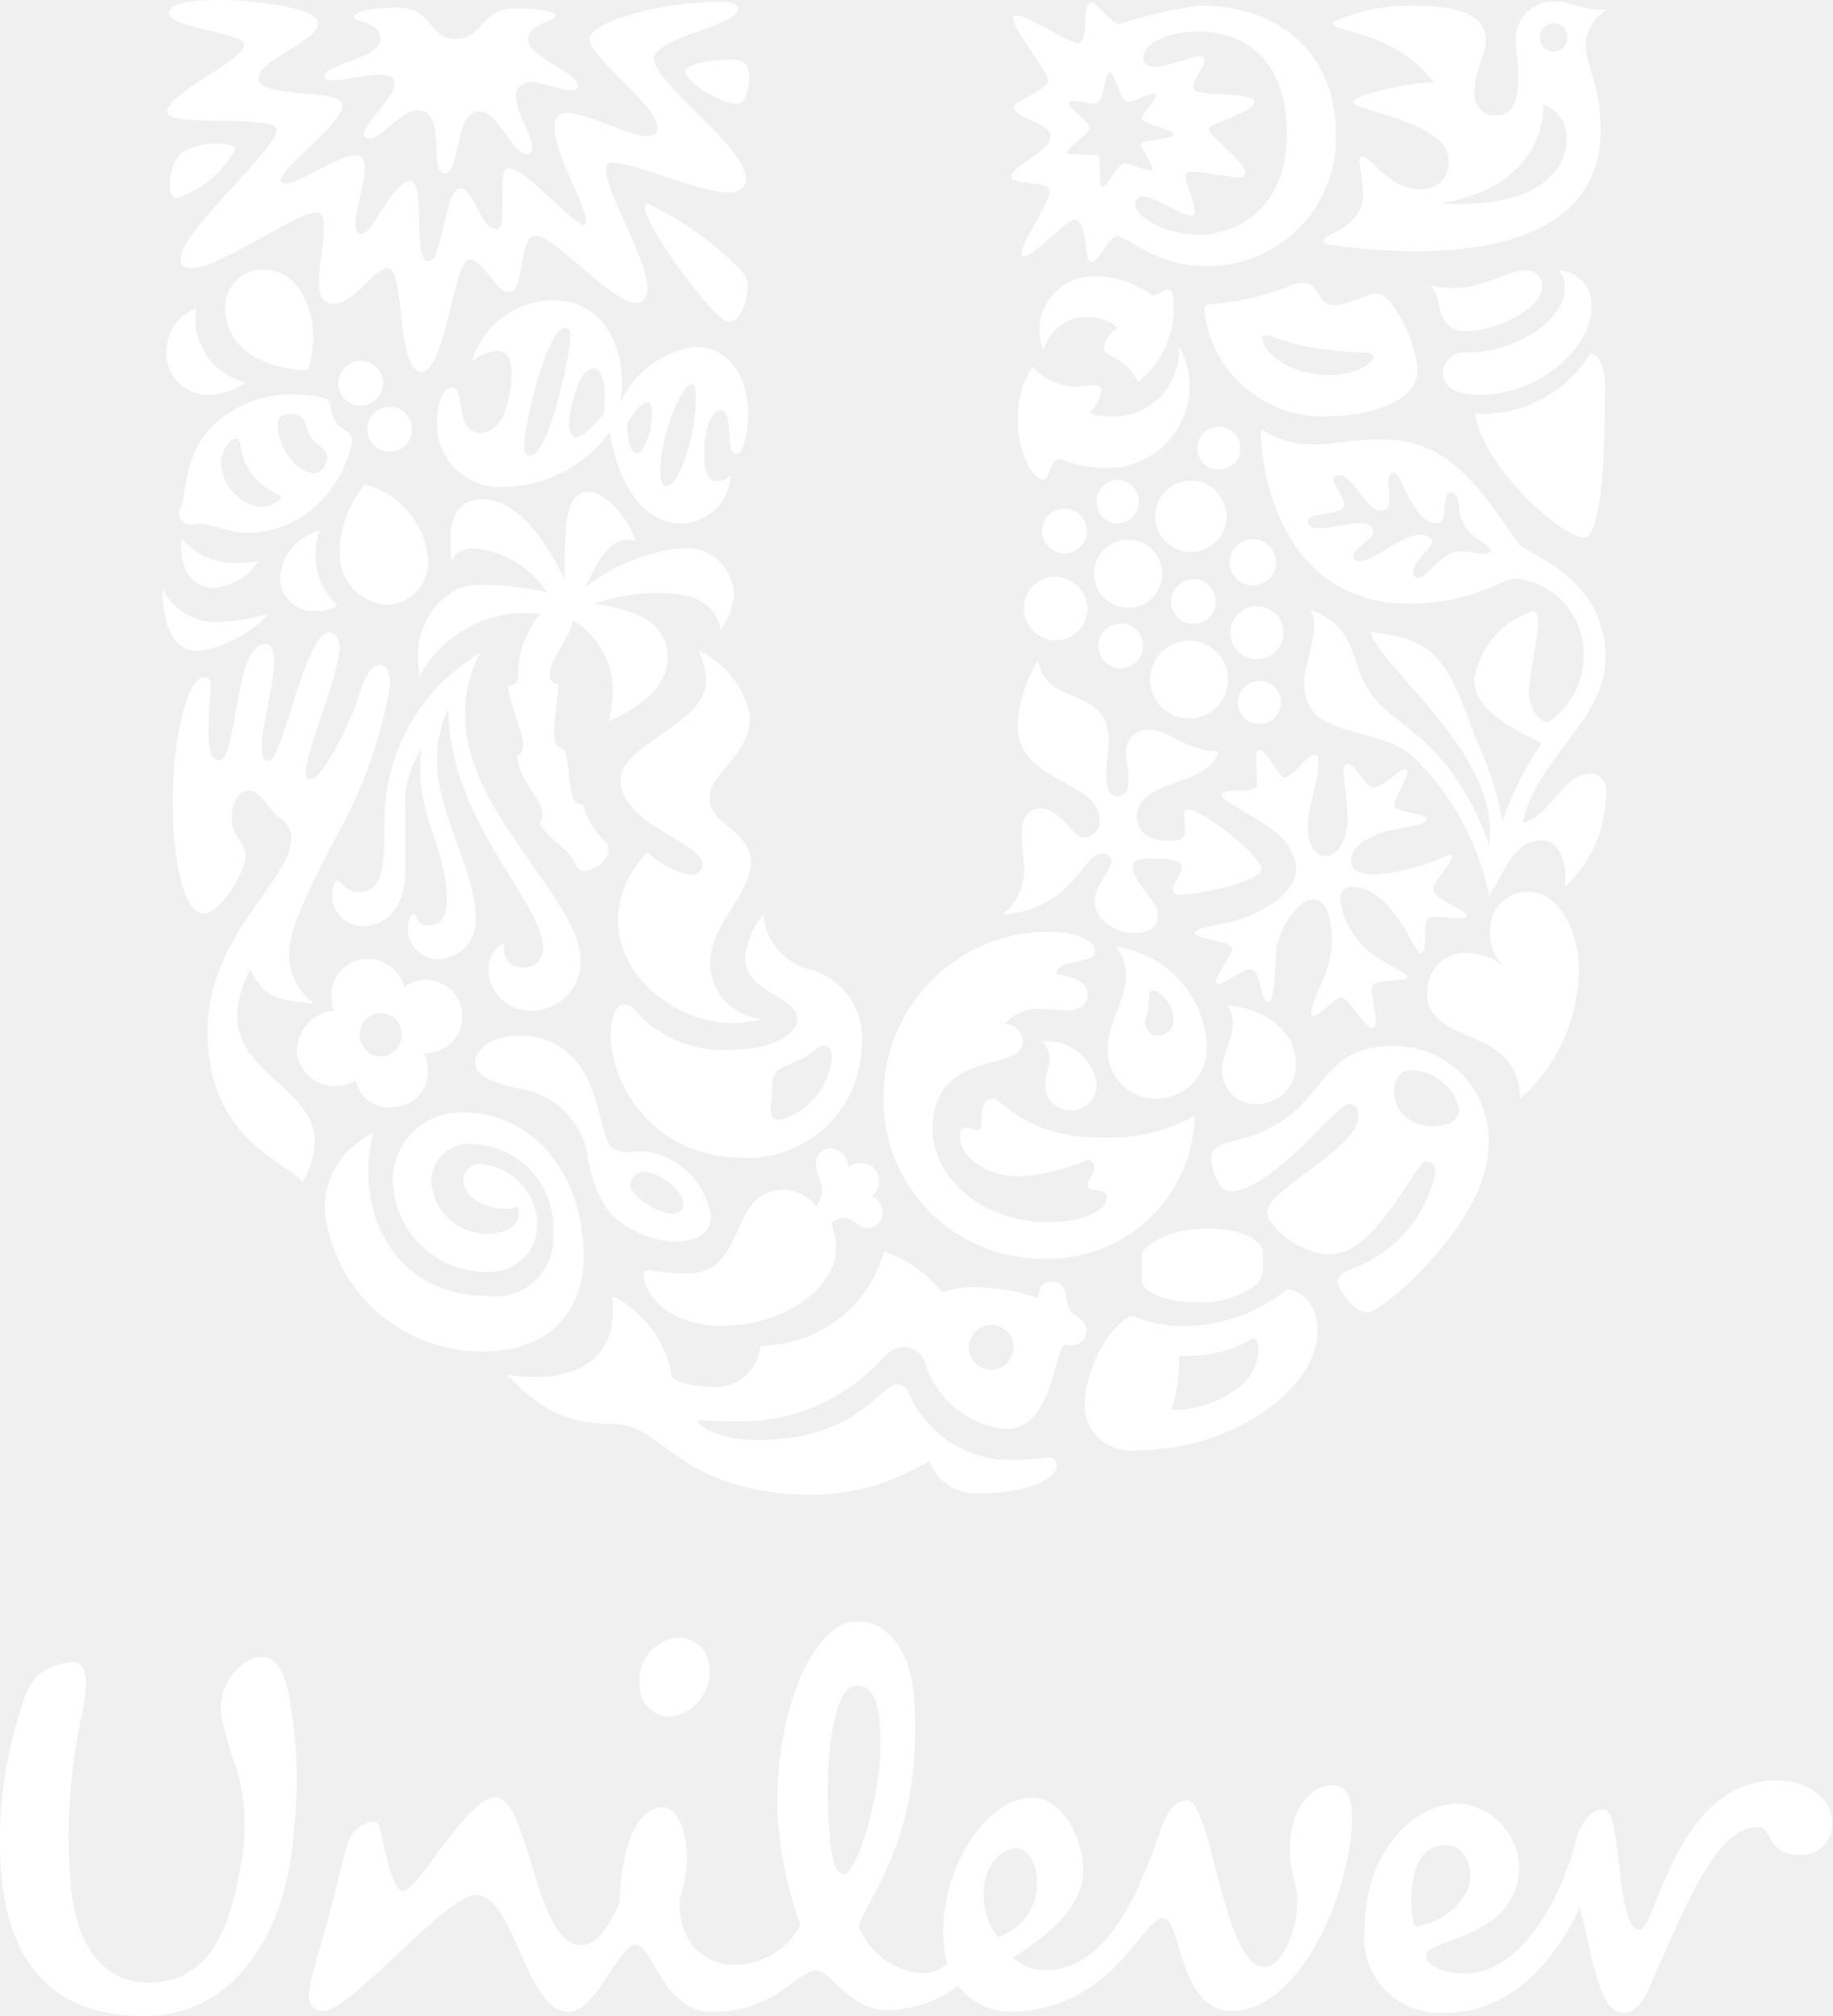
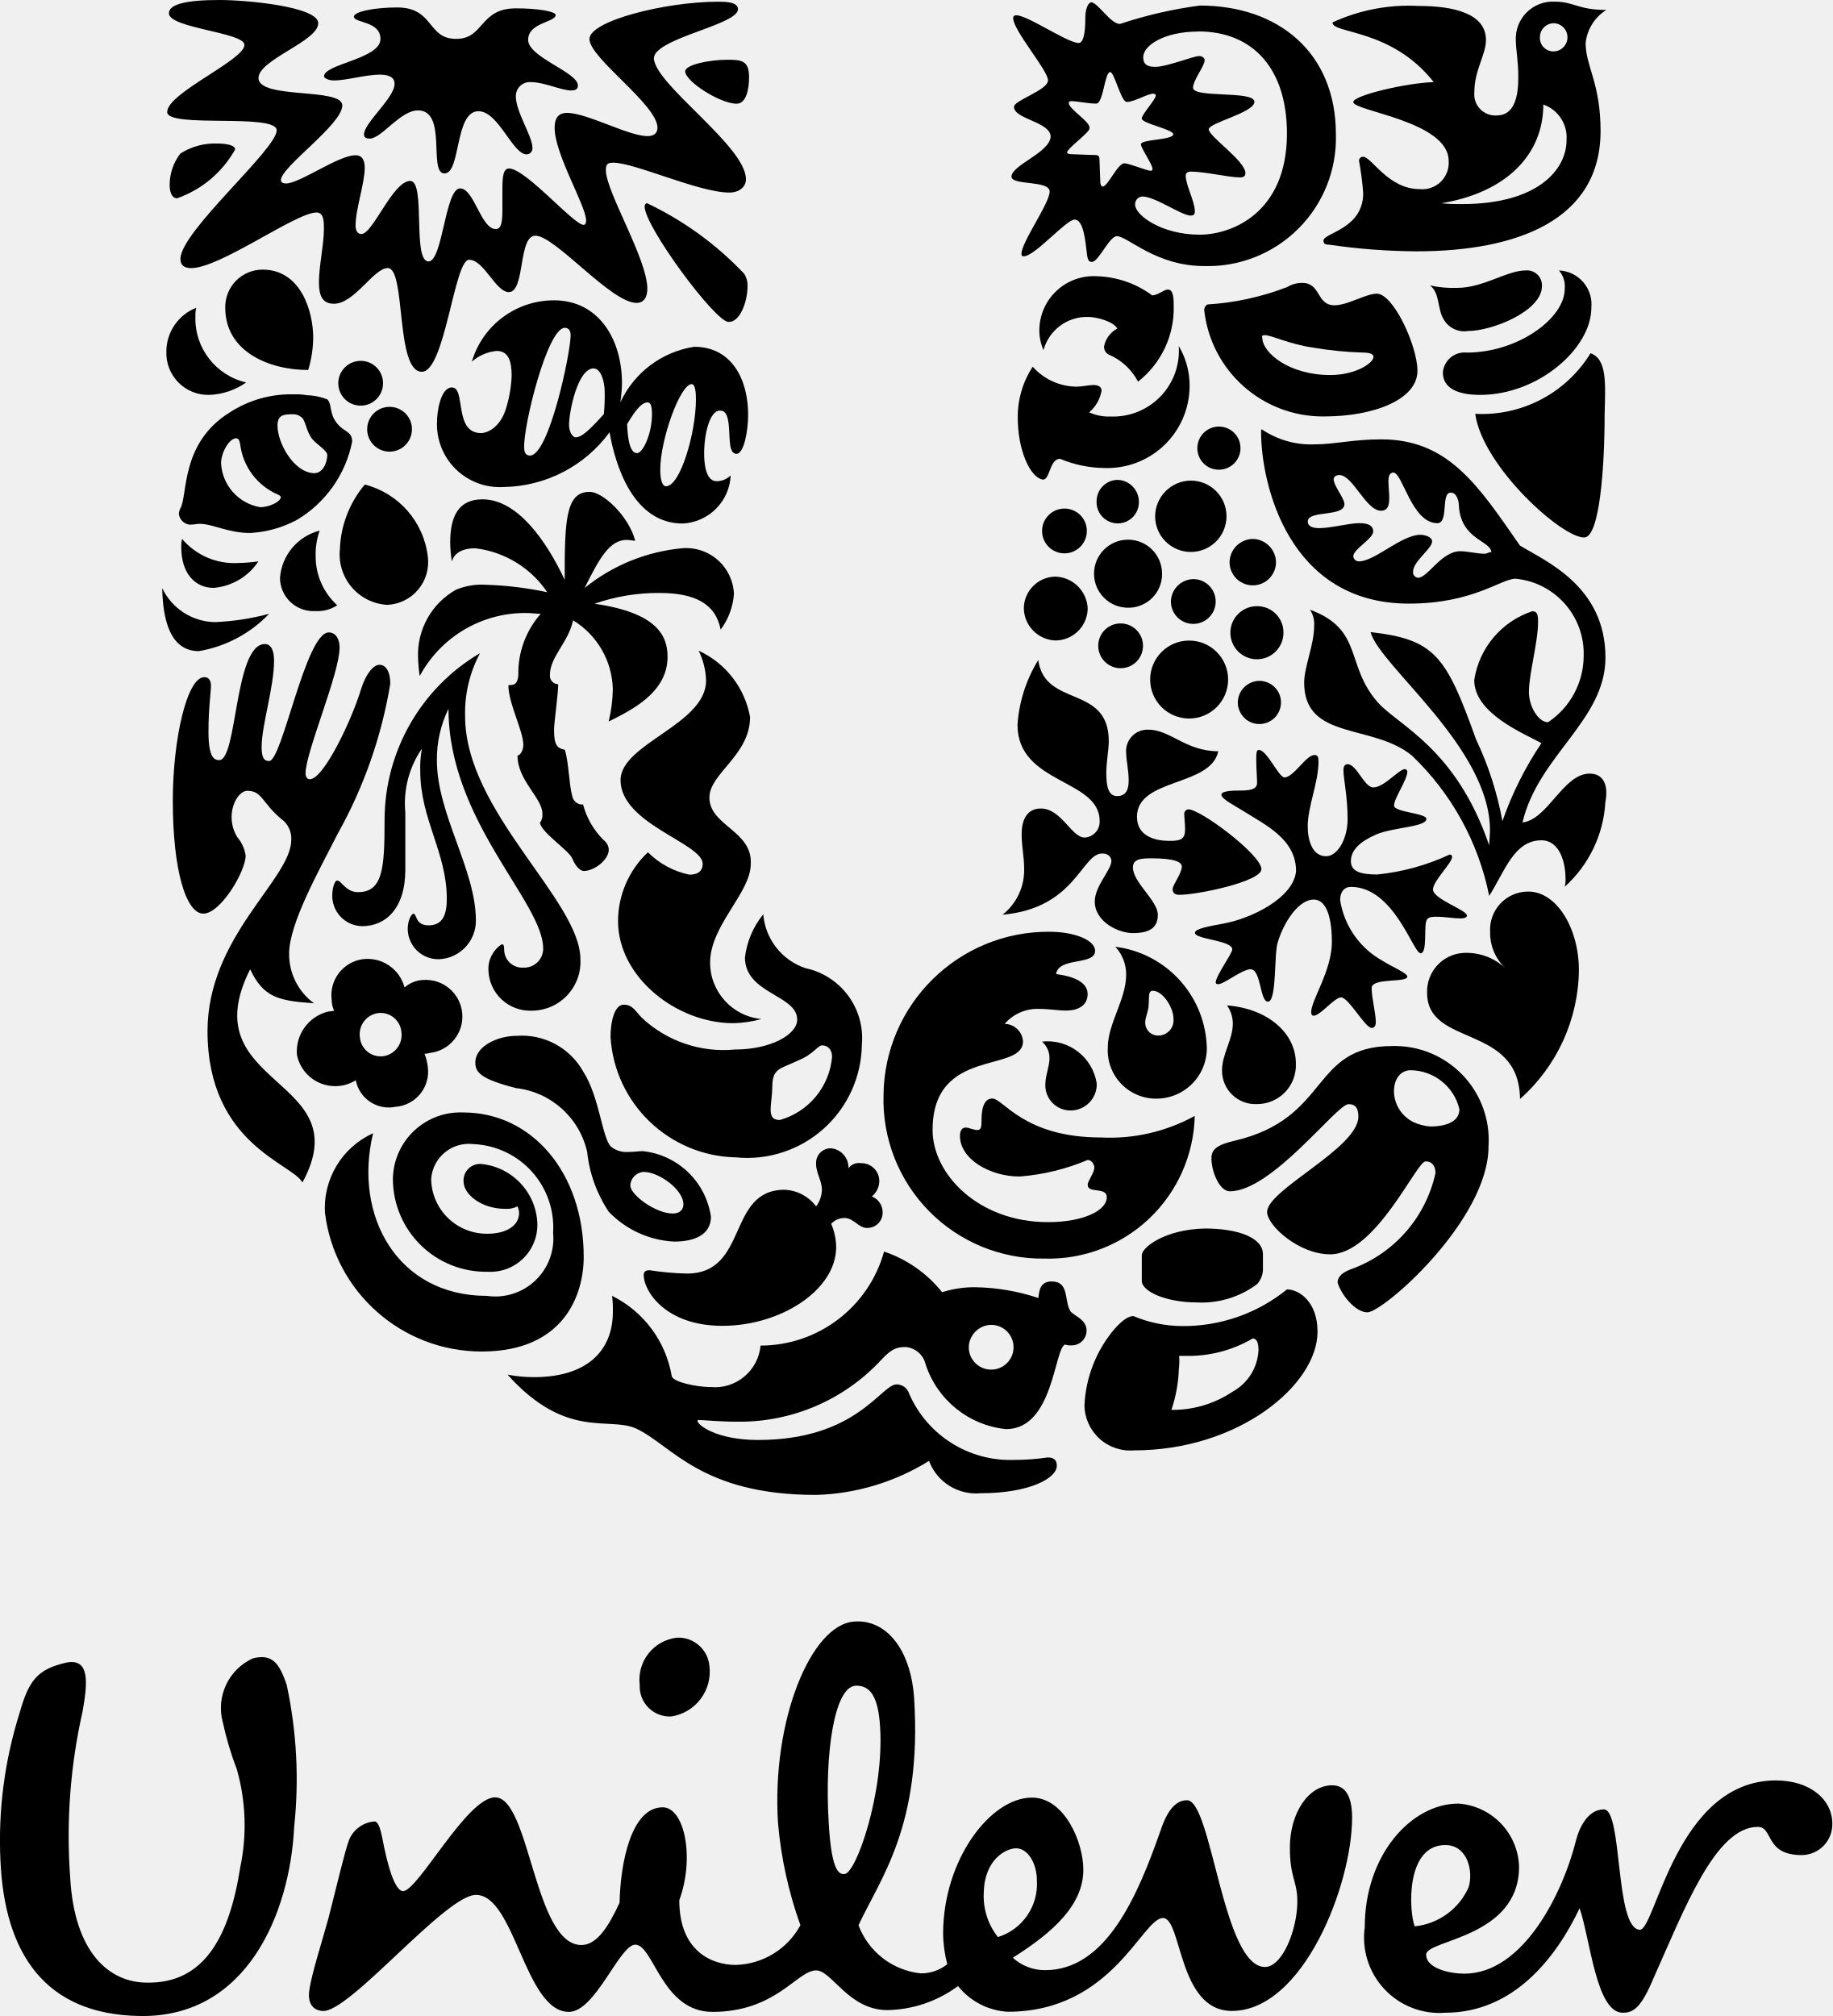
<svg xmlns="http://www.w3.org/2000/svg" rol="img" width="60" height="66" viewBox="0 0 60 66">
-   <defs>
-     <style>
-       .cls-1 {
-         fill: white;
-       }
-     </style>
-   </defs>
  <g transform="translate(-489.746 -565)">
    <path data-name="Path 228" class="cls-1" d="M38.1,210.725c.869.081,4.02-3.8,5.025-3.8,1.276,0,1.6,3.83,3.042,3.83.869,0,1.657-2.2,2.173-2.2.6,0,.869,2.2,2.526,2.2,2.091,0,2.77-1.358,3.395-1.358.516,0,1.059,1.3,2.336,1.3a4,4,0,0,0,2.309-.788,2.244,2.244,0,0,0,1.63.842c3.422,0,4.4-3.069,5.079-3.069.625,0,.489,3.042,2.254,3.042,2.336,0,3.938-4.128,3.938-6.328,0-.6-.163-1.059-.652-1.059-.788,0-1.385.923-1.385,2.037,0,1,.244,1.086.244,1.765,0,.923-.489,2.146-1.059,2.146-1.385,0-1.738-5.459-2.553-5.459-.489,0-.733.6-.869,1-.76,2.173-1.793,4.563-3.775,4.563a1.549,1.549,0,0,1-1.059-.407c1.385-.869,2.309-1.765,2.309-2.879,0-.923-.625-2.363-1.684-2.363-1.358,0-2.906,2.037-2.906,4.454a4.052,4.052,0,0,0,.136,1,1.363,1.363,0,0,1-.869.3,2.445,2.445,0,0,1-2.037-1.575c.706-1.521,2.091-3.259,1.82-7.442-.109-1.6-.923-2.58-1.955-2.5-1.412.081-2.716,3.232-2.5,6.6a13.325,13.325,0,0,0,.733,3.341,2.482,2.482,0,0,1-2.118,1.3c-.733,0-1.847-.407-1.847-2.118.516-1.412.163-3.042-.543-3.042-1.032,0-1.385,1.82-1.412,3.123-.353.76-.733,1.385-1.249,1.385-1.548,0-1.684-4.834-2.825-4.834-.923,0-2.526,3.069-3.015,3.069-.272,0-.516-.869-.679-1.738-.054-.244-.109-.516-.244-.543a.982.982,0,0,0-.842.6c-.136.353-.407,1.521-.679,2.58-.163.6-.57,1.874-.625,2.363C37.615,210.426,37.75,210.7,38.1,210.725ZM60.809,205.4c.38,0,.679.489.679,1.059a1.817,1.817,0,0,1-1.277,1.847,2.164,2.164,0,0,1-.462-1.467C59.777,205.755,60.483,205.4,60.809,205.4Zm-5.269-5.323c.516-.027.76.407.815,1.358.136,2.146-.788,4.807-1.168,4.807-.217.027-.435-.217-.516-1.711C54.535,202.279,54.861,200.133,55.54,200.079Z" transform="translate(462.203 420.11)" />
    <path data-name="Path 229" class="cls-1" d="M78.523,202.48a1.485,1.485,0,0,0,1.249-1.657,1.019,1.019,0,0,0-1.059-.923,1.384,1.384,0,0,0-1.222,1.548A.983.983,0,0,0,78.523,202.48Z" transform="translate(433.198 418.714)" />
    <path data-name="Path 230" class="cls-1" d="M4.6,213.99c3.531.081,4.943-3.368,5.079-6.192a14.661,14.661,0,0,0-.244-4.644c-.244-.733-.489-1.032-1.114-.869a1.787,1.787,0,0,0-.978,2.091,10.767,10.767,0,0,0,.462,1.548,6.7,6.7,0,0,1,.109,3.2c-.353,2.254-1.168,3.8-3.042,3.775-1.249,0-2.39-.978-2.526-3.449a18.5,18.5,0,0,1,.407-5.432c.163-.923.244-1.738-.516-1.6-.978.217-1.249.6-1.548,1.657a13.857,13.857,0,0,0-.625,4.834C.2,211.953,1.529,213.935,4.6,213.99Z" transform="translate(489.697 417.009)" />
    <path data-name="Path 231" class="cls-1" d="M173.322,218.051c-.543,0-.815.652-.9.978-.435,1.765-1.738,4.4-3.667,4.4-.462,0-1.249-.163-1.249-.625,0-.489,3.042-.543,3.042-2.879a2.136,2.136,0,0,0-1.983-2.064c-1.548,0-3.069,1.684-3.069,4.047a2.467,2.467,0,0,0,2.634,2.8c2.281,0,3.667-1.874,4.4-3.422.353,1.032.543,3.422,1.412,3.422.353,0,.6-.163,1-1.114,1.032-2.309,2.037-4.97,3.422-4.97.516,0,.217.923,1.439.923a1.008,1.008,0,0,0,1-1.032c0-.788-.733-1.412-1.847-1.412-3.259,0-3.938,4.889-4.454,4.889C173.675,221.962,173.947,218.051,173.322,218.051Zm-5.187,1.168c.733,0,.923.869.76,1.385a2.171,2.171,0,0,1-1.765,1.276C166.939,221.364,166.831,219.218,168.134,219.218Z" transform="translate(368.928 406.185)" />
    <path data-name="Path 232" class="cls-1" d="M175.688,35.089a.713.713,0,0,0-.788.652c0,.516.489.733,1.222.733,1.9,0,3.639-1.521,3.639-2.852A1.111,1.111,0,0,0,178.7,32.4a.792.792,0,0,1,.19.6C178.892,33.975,177.344,35.089,175.688,35.089Z" transform="translate(362.081 541.454)" />
    <path data-name="Path 233" class="cls-1" d="M182.575,42.9a4.167,4.167,0,0,1-3.775,1.983c.244,1.738,2.879,4.1,3.585,4.047.489-.054.652-2.281.652-4.047C183.064,43.878,183.118,43.09,182.575,42.9Z" transform="translate(359.24 533.665)" />
    <path data-name="Path 234" class="cls-1" d="M176.323,32.4c-.6,0-1.385.57-2.227.57a3.443,3.443,0,0,1-.9-.081c.326.244.244.76.435,1.086a.778.778,0,0,0,.815.407c.788,0,2.417-.652,2.417-1.467A.49.49,0,0,0,176.323,32.4Z" transform="translate(363.362 541.454)" />
    <path data-name="Path 235" class="cls-1" d="M25.137,95.207c1.9-3.476-3.667-3.1-1.711-6.98.435.923.923,1.032,2.091,1.114a1.989,1.989,0,0,1-.815-1.63c0-.978.978-2.716,1.6-3.938a15.086,15.086,0,0,0,1.711-4.889c0-.435-.163-.625-.353-.625s-.435.272-.6.788c-.3,1-1.222,2.96-1.684,2.96-.081,0-.136-.081-.136-.19,0-.706,1.114-3.259,1.114-4.128,0-.244-.109-.489-.353-.489-.76,0-1.521,4.21-1.955,4.21-.163,0-.244-.109-.244-.462,0-.706.407-1.955.407-2.825,0-.3-.081-.543-.3-.543-1,0-.9,3.8-1.494,3.8-.163,0-.353-.081-.353-.923,0-.815.081-1.277.081-1.521,0-.136-.054-.272-.217-.272-.57,0-1.032,2.037-1.032,4.047,0,2.281.435,3.694,1,3.694s1.385-1.385,1.385-1.9a1.18,1.18,0,0,0-.272-.6c-.435-.706-.027-1.521.326-1.521.489,0,.489.407,1.114.923a.787.787,0,0,1,.326.679c0,1.3-2.743,3.151-2.743,6.274C22.041,93.958,24.811,94.582,25.137,95.207Z" transform="translate(474.509 508.505)" />
    <path data-name="Path 236" class="cls-1" d="M42.011,85.059c0,1.575-.054,2.363-.869,2.363-.407,0-.543-.38-.679-.38-.109,0-.163.326-.163.435a.994.994,0,0,0,.978,1.059c.76,0,1.412-.57,1.412-1.847V84.815a3.163,3.163,0,0,1,.543-2.091,3.337,3.337,0,0,0-.054.733c0,1.575.869,2.662.869,4.183,0,.57-.163.869-.6.869s-.38-.38-.489-.38c-.081,0-.19.244-.19.489a1,1,0,0,0,1.032,1A1.26,1.26,0,0,0,45,88.345c0-1.657-1.277-3.476-1.277-5.242a3.76,3.76,0,0,1,.38-1.684c0,3.667,3.1,6.328,3.1,7.849a.621.621,0,0,1-.652.625.591.591,0,0,1-.625-.6c0-.136-.027-.163-.081-.163a.959.959,0,0,0-.435.842,1.367,1.367,0,0,0,1.412,1.331,1.6,1.6,0,0,0,1.6-1.684c0-1.928-3.775-4.834-3.775-7.958a4.151,4.151,0,0,1,.489-2.064A6.346,6.346,0,0,0,42.011,85.059Z" transform="translate(460.325 506.785)" />
    <path data-name="Path 237" class="cls-1" d="M149.811,38.273c1.684,0,3.069-.57,3.069-1.494,0-.815-.788-2.526-1.331-2.526-.353,0-.951.38-1.385.38-.6,0-.435-.733-1.059-.733a.956.956,0,0,0-.489.136,8.694,8.694,0,0,1-2.607.57.2.2,0,0,0-.109.19A3.908,3.908,0,0,0,149.811,38.273Zm-1.928-2.662c.217,0,.815.3,1.575.407a11.569,11.569,0,0,0,1.63.163c.244,0,.353.054.353.136,0,.217-.6.6-1.412.6-1.358,0-2.227-.733-2.227-1.222Q147.76,35.611,147.883,35.611Z" transform="translate(383.269 540.361)" />
    <path data-name="Path 238" class="cls-1" d="M44.533,143.422c2.689,0,3.341-1.847,3.341-3.1,0-2.77-1.711-4.726-3.938-4.726a2.21,2.21,0,0,0-2.309,2.173,3.045,3.045,0,0,0,3.1,3.042,1.54,1.54,0,0,0,1.63-1.575,2.038,2.038,0,0,0-1.847-1.955.542.542,0,0,0-.57.57c0,.435.6.9,1.358.9a.763.763,0,0,0,.407-.081.512.512,0,0,1,.054.217c0,.407-.407.679-1.032.679a1.818,1.818,0,0,1-1.847-1.793,1.237,1.237,0,0,1,1.385-1.141,2.729,2.729,0,0,1,2.607,2.906A1.9,1.9,0,0,1,44.7,141.6c-2.933,0-4.373-2.634-3.721-5.323a2.683,2.683,0,0,0-1.575,2.607A5.168,5.168,0,0,0,44.533,143.422Z" transform="translate(460.981 465.824)" />
    <path data-name="Path 239" class="cls-1" d="M69.884,155.669a1.5,1.5,0,0,1-1.63,1.358c-.462,0-1.222-.163-1.276-.353a3.607,3.607,0,0,0-1.955-2.634,3.287,3.287,0,0,1,.027.516c0,1.331-.9,2.146-2.58,2.146a4.494,4.494,0,0,1-.869-.082c1.928,2.146,3.313,1.358,4.21,1.765,1.168.543,2.118,2.173,5.894,2.173a7.41,7.41,0,0,0,3.694-1.114,1.641,1.641,0,0,0,1.684,1.059c1.6,0,2.5-.489,2.5-.9,0-.109-.027-.272-.3-.272a7.531,7.531,0,0,1-1.114.081,3.606,3.606,0,0,1-3.422-2.173.43.43,0,0,0-.407-.3c-.516,0-1.3,1.82-4.536,1.82-1.358,0-1.983-.489-1.983-.625,0-.027,0-.027.081-.027.136,0,.625.054,1.249.054a6.315,6.315,0,0,0,4.671-2.01c.353-.38.516-.435.815-.435a.735.735,0,0,1,.652.57,3.1,3.1,0,0,0,2.634,2.118c1.548,0,1.575-2.634,1.928-2.77a.53.53,0,0,0,.217.027.482.482,0,0,0,.489-.489c0-.38-.462-.489-.543-.652-.19-.353-.027-.951-.6-.951-.38,0-.407.3-.435.543a6.829,6.829,0,0,0-2.037-.353,3.437,3.437,0,0,0-1.114.163,4.116,4.116,0,0,0-1.9-1.331A4.2,4.2,0,0,1,69.884,155.669Zm7.55-.679a.733.733,0,1,1-.733.733A.748.748,0,0,1,77.434,154.99Z" transform="translate(444.76 453.383)" />
    <path data-name="Path 240" class="cls-1" d="M151.906,136.218c.516,0,3.965-3.015,3.965-5.432a3.08,3.08,0,0,0-3.151-3.286c-2.689,0-2.01,2.363-5.16,3.1-.6.136-.76.3-.76.57,0,.462.272,1.086.6,1.086,1.385,0,3.5-2.852,3.884-2.852.136,0,.326.027.326.407,0,1.032-2.988,2.39-2.988,3.123,0,.435,1.032,1.385,2.064,1.385,1.494,0,2.825-3.042,3.123-3.042.244,0,.326.19.326.38a4.322,4.322,0,0,1-2.77,3.151c-.38.136-.435.326-.435.435C151.037,135.621,151.5,136.218,151.906,136.218Zm2.064-6.084a1.594,1.594,0,0,1-.543-.136,1.146,1.146,0,0,1-.652-1c0-.489.272-.706.543-.706a1.658,1.658,0,0,1,1.6,1.276C154.921,129.972,154.486,130.134,153.97,130.134Z" transform="translate(382.605 471.745)" />
    <path data-name="Path 241" class="cls-1" d="M41.733,43.3a.733.733,0,1,0,.733.733A.73.73,0,0,0,41.733,43.3Z" transform="translate(459.82 533.514)" />
    <path data-name="Path 242" class="cls-1" d="M45.233,49.4a.733.733,0,1,0,.733.733A.73.73,0,0,0,45.233,49.4Z" transform="translate(457.266 528.92)" />
    <path data-name="Path 243" class="cls-1" d="M33.8,66.048a1.093,1.093,0,0,0,1.168,1.086,1.156,1.156,0,0,0,.706-.19,2.153,2.153,0,0,1-.706-1.6A2.261,2.261,0,0,1,35.1,64.5,1.733,1.733,0,0,0,33.8,66.048Z" transform="translate(465.112 517.871)" />
    <path data-name="Path 244" class="cls-1" d="M20.8,73.564A4.144,4.144,0,0,0,23.1,72.342a8.248,8.248,0,0,1-1.765.272A1.944,1.944,0,0,1,19.6,71.5C19.627,72.885,20.035,73.564,20.8,73.564Z" transform="translate(475.456 512.753)" />
    <path data-name="Path 245" class="cls-1" d="M42.015,58.9a3.47,3.47,0,0,0-.815,2.118,1.654,1.654,0,0,0,1.548,1.82,1.4,1.4,0,0,0,1.331-1.575A2.765,2.765,0,0,0,42.015,58.9Z" transform="translate(459.673 521.964)" />
    <path data-name="Path 246" class="cls-1" d="M21.927,65.5a.924.924,0,0,0-.027.272c0,.869.462,1.331,1.059,1.331a1.95,1.95,0,0,0,1.467-.869,4.864,4.864,0,0,1-.652.054A2.235,2.235,0,0,1,21.927,65.5Z" transform="translate(473.78 517.143)" />
    <path data-name="Path 247" class="cls-1" d="M21.512,39.752a2.238,2.238,0,0,0,1.2-.407A2.145,2.145,0,0,1,21.051,37.2a1.114,1.114,0,0,1,.027-.3,1.542,1.542,0,0,0-.978,1.439A1.37,1.37,0,0,0,21.512,39.752Z" transform="translate(475.092 538.176)" />
    <path data-name="Path 248" class="cls-1" d="M30.079,34.527c0-.869-.407-2.227-1.657-2.227A1.223,1.223,0,0,0,27.2,33.549c0,1.439,1.439,2.037,2.716,2.037A3.776,3.776,0,0,0,30.079,34.527Z" transform="translate(469.92 541.527)" />
    <path data-name="Path 249" class="cls-1" d="M27.276,49.448c0-.353-.272-.3-.516-.625s-.136-.6-.3-.76a2.021,2.021,0,0,0-.679-.136,1.924,1.924,0,0,0-.407-.027,3.67,3.67,0,0,0-2.118.6c-1.6,1-1.358,2.689-1.6,3.123a.5.5,0,0,0-.054.19.4.4,0,0,0,.353.353c.136,0,.244-.027.326-.027.435,0,.923.3,1.657.3A3.638,3.638,0,0,0,25.484,52,3.853,3.853,0,0,0,27.276,49.448Zm-3.015,2.146a1.541,1.541,0,0,1-1.277-1.439c0-.353.272-.815.489-.815.081,0,.109.054.136.19a2.065,2.065,0,0,0,1.249,1.657q.081.041.081.081C24.941,51.4,24.588,51.594,24.262,51.594Zm.57-2.662c0-.353.19-.38.489-.38a.405.405,0,0,1,.272.081c.163.081.163.462.38.733.136.163.489.38.489.516,0,.244-.136.6-.435.6C25.348,50.453,24.832,49.475,24.832,48.932Z" transform="translate(473.999 530.01)" />
    <path data-name="Path 250" class="cls-1" d="M134.727,66.714a1.114,1.114,0,1,0-1.114,1.114A1.1,1.1,0,0,0,134.727,66.714Z" transform="translate(393.062 517.068)" />
    <path data-name="Path 251" class="cls-1" d="M133,76.533a.733.733,0,1,0,.733-.733A.73.73,0,0,0,133,76.533Z" transform="translate(392.699 509.61)" />
    <path data-name="Path 252" class="cls-1" d="M139.9,59.568a1.168,1.168,0,1,0,1.168-1.168A1.177,1.177,0,0,0,139.9,59.568Z" transform="translate(387.662 522.334)" />
    <path data-name="Path 253" class="cls-1" d="M149.869,73.7a.869.869,0,1,0,.869.869A.858.858,0,0,0,149.869,73.7Z" transform="translate(381.025 511.145)" />
    <path data-name="Path 254" class="cls-1" d="M150.606,82.8a.714.714,0,0,0-.706.679.707.707,0,1,0,.706-.679Z" transform="translate(380.369 504.49)" />
    <path data-name="Path 255" class="cls-1" d="M149.66,65.5a.777.777,0,0,0-.76.76.76.76,0,1,0,1.521,0A.777.777,0,0,0,149.66,65.5Z" transform="translate(381.098 517.143)" />
    <path data-name="Path 256" class="cls-1" d="M125.032,70.1A1.049,1.049,0,0,0,124,71.132a1.074,1.074,0,0,0,1.032,1.059,1.061,1.061,0,0,0,1.059-1.059A1.093,1.093,0,0,0,125.032,70.1Z" transform="translate(399.263 513.777)" />
    <path data-name="Path 257" class="cls-1" d="M145,52.506a.7.7,0,0,0,.706.706.706.706,0,1,0-.706-.706Z" transform="translate(383.944 527.165)" />
    <path data-name="Path 258" class="cls-1" d="M126.933,61.8a.733.733,0,1,0,.733.733A.73.73,0,0,0,126.933,61.8Z" transform="translate(397.66 519.85)" />
    <path data-name="Path 259" class="cls-1" d="M141.8,71.133a.733.733,0,1,0,.733-.733A.748.748,0,0,0,141.8,71.133Z" transform="translate(386.278 513.559)" />
    <path data-name="Path 260" class="cls-1" d="M140.577,80.453a1.276,1.276,0,1,0-1.277-1.276A1.275,1.275,0,0,0,140.577,80.453Z" transform="translate(388.099 508.07)" />
    <path data-name="Path 261" class="cls-1" d="M132.8,59.006a.693.693,0,1,0,1.385,0,.719.719,0,0,0-.706-.706A.7.7,0,0,0,132.8,59.006Z" transform="translate(392.845 522.41)" />
    <path data-name="Path 262" class="cls-1" d="M132.4,158.376a4.153,4.153,0,0,0-1,2.526,1.5,1.5,0,0,0,1.63,1.467c3.422,0,6-2.146,6-3.884,0-.978-.6-1.385-1-1.385a5.381,5.381,0,0,1-3.449,1.2,4.173,4.173,0,0,1-1.575-.326C132.812,157.969,132.6,158.159,132.4,158.376Zm2.091.9h.244a4.15,4.15,0,0,0,2.173-.57c.082,0,.19.054.19.38a1.637,1.637,0,0,1-.842,1.358,3.53,3.53,0,0,1-2.01.6,4.594,4.594,0,0,0,.244-1.331A2.322,2.322,0,0,0,134.5,159.273Z" transform="translate(393.848 450.113)" />
    <path data-name="Path 263" class="cls-1" d="M138.3,150.469v.842c0,.353.815.706,1.793.706a3.03,3.03,0,0,0,1.983-.6.74.74,0,0,0,.19-.543v-.435c0-.543-.815-.842-1.9-.842C139.033,149.627,138.3,150.225,138.3,150.469Z" transform="translate(388.825 455.622)" />
    <path data-name="Path 264" class="cls-1" d="M124.759,86.728c.217,0,.3.136.3.244,0,.3-.543.815-.543,1.331,0,.652.76,1.032,1.249,1.032.6,0,.815-.217.815-.6,0-.462-.815-1.059-.815-1.548,0-.272.244-.3.6-.3.733,0,1,.109,1,.272,0,.217-.3.6-.3.733,0,.081.027.19.217.19.6,0,2.689-.435,2.689-.842,0-.462-1.983-1.956-2.39-1.956a.145.145,0,0,0-.136.136c0,.136.027.326.027.516,0,.326-.136.38-.516.38-.435,0-1.059-.136-1.059-.788,0-1.277,2.417-.978,2.662-2.146-1.059,0-1.575-.706-2.281-.706a.7.7,0,0,0-.733.788c0,.19.081.57.081.869s-.081.516-.38.516-.353-.353-.353-.76c0-.353.081-.76.081-1.032,0-1.874-2.091-1.086-2.309-2.662a4.65,4.65,0,0,0-.679,2.118c0,1.956,2.689,1.765,2.689,3.151a.518.518,0,0,1-.489.543c-.435,0-.76-.951-1.439-.951-.38,0-.625.272-.625.842,0,.407.081.733.081,1.114a1.857,1.857,0,0,1-.706,1.521C123.89,88.521,124.08,86.728,124.759,86.728Z" transform="translate(401.07 506.213)" />
    <path data-name="Path 265" class="cls-1" d="M145.723,97.076c-.435.081-.923.163-.923.3,0,.217,1.222.244,1.222.543,0,.136-.543.869-.543,1.086,0,.027.027.054.081.054.19,0,.788-.489,1.059-.489.353,0,.3,1.059.57,1.059.3,0,.19-1.575.326-1.956.217-.706.706-1.385,1.168-1.385.543,0,.6.951.6,1.385,0,.951-.679,1.9-.679,2.309,0,.054.027.109.081.109.217,0,.679-.6.9-.6.244,0,.788,1,1,1,.109,0,.136-.109.136-.19,0-.3-.136-.788-.136-1.114,0-.353,1.168-.163,1.168-.38,0-.109-.516-.326-.815-.516a2.759,2.759,0,0,1-1.385-1.983c0-.272.136-.435.353-.435,1.412,0,2.037,2.173,2.281,2.173s.081-.978.217-1.114c.054-.081.19-.081.326-.081.244,0,.543.054.76.054.136,0,.19-.027.217-.081.027-.19-1.114-.543-1.114-.869,0-.272.625-.869.625-1.059a.072.072,0,0,0-.081-.081,7.355,7.355,0,0,1-2.363.652c-.516,0-.869-.081-.869-.435,0-.38.326-.652.815-.869.543-.244,1.657-.244,1.657-.516,0-.19-1.059-.217-1.059-.435,0-.244.435-.842.435-1.114a.087.087,0,0,0-.081-.081c-.19,0-.679.6-1.032.6-.3,0-.543-.76-.842-.76-.081,0-.136.054-.136.19,0,.3.136.869.136,1.6,0,.652-.326,1.222-.706,1.222-.462,0-.6-.543-.6-.978,0-.652.353-1.439.353-2.118,0-.163-.027-.217-.136-.217-.272,0-.679.733-.978.733-.19,0-.57-.9-.842-.9-.082,0-.082.136-.082.326,0,.244.027.6.027.76,0,.217-.272.244-.543.244-.19,0-.625,0-.625.136s.38.326.733.543c.679.435,1.711.9,1.711,1.956C148.032,96.234,146.647,96.913,145.723,97.076Z" transform="translate(384.065 498.162)" />
    <path data-name="Path 266" class="cls-1" d="M112.369,124.3a4.782,4.782,0,0,0,4.916-4.671,5.764,5.764,0,0,1-3.069.706c-2.526,0-3.2-1.276-3.558-1.276s-.353.57-.353.76-.027.272-.136.272c-.136,0-.272-.081-.38-.081s-.19.081-.19.272c0,.76.978,1.331,1.955,1.331a7.117,7.117,0,0,0,2.227-.543c.136,0,.217.163.217.244,0,.19-.217.435-.217.57,0,.3.625.054.625.407,0,.435-.76.815-1.928.815-2.281,0-3.775-1.575-3.775-3.015,0-2.743,2.96-1.847,2.96-2.906a.614.614,0,0,0-.6-.57,1.415,1.415,0,0,1,1.141-.489c.326,0,.6.054.869.054.353,0,.706-.136.706-.543,0-.244-.19-.543-1.032-.652.081-.57,1.276-.272,1.276-.76,0-.353-.679-.625-1.494-.625a5.4,5.4,0,0,0-5.432,5.35A5.2,5.2,0,0,0,112.369,124.3Z" transform="translate(411.573 481.904)" />
    <path data-name="Path 267" class="cls-1" d="M127.123,129.054a.858.858,0,0,0,.869-.869A1.626,1.626,0,0,0,126.2,126.8a.709.709,0,0,1,.244.543c0,.272-.136.57-.136.869A.823.823,0,0,0,127.123,129.054Z" transform="translate(397.659 472.301)" />
    <path data-name="Path 268" class="cls-1" d="M149.141,125.632a1.271,1.271,0,0,0,1.276-1.331c0-.978-.9-1.793-2.254-1.9a1.035,1.035,0,0,1,.19.6c0,.516-.353,1-.353,1.521A1.092,1.092,0,0,0,149.141,125.632Z" transform="translate(381.752 475.514)" />
    <path data-name="Path 269" class="cls-1" d="M135.83,120.27a1.651,1.651,0,0,0,1.6-1.793,3.42,3.42,0,0,0-2.988-3.178,1.325,1.325,0,0,1,.353.923c0,.788-.6,1.6-.6,2.363A1.583,1.583,0,0,0,135.83,120.27Zm-.3-3.069c.027-.244-.027-.462.136-.462.326,0,.679.543.679.923a.5.5,0,0,1-.489.543.421.421,0,0,1-.435-.462C135.422,117.609,135.531,117.391,135.531,117.2Z" transform="translate(391.818 480.697)" />
    <path data-name="Path 270" class="cls-1" d="M54.439,40.346c-.9,0-.489-1.494-.951-1.494-.38,0-.489.815-.489,1.114a2.055,2.055,0,0,0,2.173,2.146,4.379,4.379,0,0,0,3.476-1.793c.19,1.114.788,2.988,2.39,2.988a1.652,1.652,0,0,0,1.575-1.575.655.655,0,0,1-.462.19c-.326,0-.407-.489-.407-.9,0-.679.19-1.412.516-1.412.163,0,.272.109.3.6.027.38,0,.815.244.815s.38-.76.38-1.277c0-1.168-.543-2.227-1.765-2.227A3.2,3.2,0,0,0,59,39.341a4.848,4.848,0,0,0,.054-.625c0-1.439-.76-2.716-2.227-2.716a2.8,2.8,0,0,0-2.689,2.01,1.415,1.415,0,0,1,.815-.353c.38,0,.489.326.489.815a4.161,4.161,0,0,1-.19,1.086C55.064,40.155,54.657,40.346,54.439,40.346Zm6.9-1.6c.109,0,.136.244.136.489,0,1.114-.516,2.852-.978,2.852-.109,0-.19-.163-.19-.543C60.306,40.563,60.958,38.743,61.338,38.743Zm-1.439.6c.081,0,.136.081.136.38,0,.652-.3,1.277-.489,1.277s-.3-.3-.326-.951C59.518,39.558,59.708,39.341,59.9,39.341Zm-1.765-1.114c.217,0,.353.407.353.76a6.379,6.379,0,0,1-.027.733c-.489.543-.733.76-.923.76-.109,0-.217-.19-.217-.407C57.318,39.694,57.59,38.227,58.133,38.227ZM57.183,36.9c.136,0,.19.109.19.244,0,.57-.706,3.938-1.331,3.938-.163,0-.19-.136-.19-.272C55.825,40.1,56.612,36.9,57.183,36.9Z" transform="translate(451.054 538.832)" />
    <path data-name="Path 271" class="cls-1" d="M50.754,65.929A3.921,3.921,0,0,1,54.2,63.865c.217,0,.38.027.516.027a2.932,2.932,0,0,0-.733,2.01c-.027.3-.136.326-.326.326,0,.6.489,1.494.489,1.955,0,.163-.081.326-.19.353,0,.815.815,1.385.815,1.9a.437.437,0,0,1-.081.3c.054.326.951.9,1.059,1.168.136.326.3.407.38.407.326,0,.815-.353.815-.706a.414.414,0,0,0-.163-.3,2.555,2.555,0,0,1-.679-1.168.337.337,0,0,1-.353-.272c-.109-.38-.109-1.086-.244-1.521-.244-.054-.353-.136-.353-.652,0-.244.136-1.168.136-1.494a.278.278,0,0,1-.272-.3c0-.6.6-1.059.76-1.793a2.711,2.711,0,0,1,1.3,2.254,4.719,4.719,0,0,1-.136,1.059c.76-.38,1.928-.951,1.928-2.118,0-.679-.326-1.439-2.39-1.738a6.307,6.307,0,0,1,2.118-.353c1.168,0,1.847.353,2.01,1.2a2.212,2.212,0,0,0,.435-1.168,1.565,1.565,0,0,0-1.711-1.494,5.949,5.949,0,0,0-3.178,1.3c.489-.978.815-1.575,1.385-1.575.081,0,.19.027.272.027-.217-.815-1.059-1.6-1.494-1.6-.788,0-.815.951-.815,2.879-.6-1.277-1.548-2.634-2.689-2.634-.76,0-1.059.516-1.059,1.412a4.458,4.458,0,0,0,.054.625c.081-.3.38-.435.76-.435a3.306,3.306,0,0,1,2.363,1.439,11.228,11.228,0,0,0-2.01-.244,2.177,2.177,0,0,0-.978.163A2.437,2.437,0,0,0,50.7,65.332,5.4,5.4,0,0,0,50.754,65.929Z" transform="translate(452.732 521.203)" />
    <path data-name="Path 272" class="cls-1" d="M173,111.913c0,1.793,3.015,1,3.042,3.476a5.716,5.716,0,0,0,1.928-4.21c0-1.385-.733-2.58-1.657-2.58a1.247,1.247,0,0,0-1.249,1.331,1.579,1.579,0,0,0,.489,1.168,1.873,1.873,0,0,0-1.385-.489A1.265,1.265,0,0,0,173,111.913Z" transform="translate(363.465 485.589)" />
    <path data-name="Path 273" class="cls-1" d="M128.922,43.168A2.51,2.51,0,0,0,128.569,42a2.152,2.152,0,0,1-2.227,2.309,1.563,1.563,0,0,1-.706-.136,1.2,1.2,0,0,0,.407-.706c0-.136-.109-.19-.272-.19-.136,0-.353.054-.57.054a1.942,1.942,0,0,1-1.412-.652,2.986,2.986,0,0,0-.489,1.684c0,1,.38,1.928.815,2.01.244.027.217-.679.57-.679a3.845,3.845,0,0,0,1.439.3A2.693,2.693,0,0,0,128.922,43.168Z" transform="translate(399.765 534.327)" />
    <path data-name="Path 274" class="cls-1" d="M128.018,35.409a.283.283,0,0,0,.19.272,1.929,1.929,0,0,1,.923.869,3.043,3.043,0,0,0,1.168-2.472c0-.217,0-.543-.19-.543-.136,0-.326.19-.516.19A3.2,3.2,0,0,0,127.8,33.1a1.78,1.78,0,0,0-1.9,1.793,1.611,1.611,0,0,0,.136.625,1.474,1.474,0,0,1,1.467-1.086c.244,0,.815.136.951.38A.828.828,0,0,0,128.018,35.409Z" transform="translate(397.871 540.944)" />
    <path data-name="Path 275" class="cls-1" d="M39.626,3.09c.407,0,1.032-.19,1.494-.19.244,0,.489.054.489.3,0,.462-1,1.277-1,1.657,0,.109.081.136.19.136.38,0,1-.923,1.575-.923.978,0,.326,2.064.869,2.064s.326-2.037,1.114-2.037c.652,0,1.114,1.412,1.575,1.412a.194.194,0,0,0,.19-.217c0-.38-.543-1.168-.543-1.684a.458.458,0,0,1,.516-.462c.407,0,.978.272,1.3.272.109,0,.217-.027.217-.163,0-.435-1.63-.923-1.63-1.494s.9-.57.9-.815c0-.109-.543-.217-1.3-.217-1.2,0-1.032,1-1.955,1C42.668,1.732,42.912.7,41.69.7c-.733,0-1.412.136-1.412.3,0,.217.869.136.869.733,0,.652-1.847.815-1.847,1.222C39.3,3.009,39.436,3.09,39.626,3.09Z" transform="translate(461.054 564.544)" />
    <path data-name="Path 276" class="cls-1" d="M83,7.38c0,.326,1.141,1.059,1.684,1.059.3,0,.407-.435.407-.869,0-.543-.244-.57-.706-.57C83.788,7,83,7.163,83,7.38Z" transform="translate(429.177 559.956)" />
    <path data-name="Path 277" class="cls-1" d="M22.075,17.1a2.1,2.1,0,0,0-1.222.326,1.678,1.678,0,0,0-.353,1.032c0,.19.054.435.244.435a3.51,3.51,0,0,0,1.9-1.6C22.646,17.154,22.347,17.1,22.075,17.1Z" transform="translate(474.8 552.599)" />
    <path data-name="Path 278" class="cls-1" d="M20.2,3.467c0,.543,3.585.027,3.585.6,0,.625-3.151,3.313-3.151,4.21,0,.217.136.3.353.3.951,0,3.422-1.82,4.1-1.82.244,0,.244.3.244.543,0,.489-.163,1.222-.163,1.738,0,.435.109.706.489.706.679,0,1.3-1.168,1.765-1.168.6,0,.244,3.395,1.114,3.395.76,0,1.059-3.667,1.548-3.667s.869,1.059,1.3,1.059c.543,0,.3-1.847.869-1.847.652,0,2.472,2.2,3.313,2.2.244,0,.353-.19.353-.462,0-.978-1.358-3.178-1.358-3.884,0-.19.054-.244.244-.244.706,0,2.8.978,3.8.978.326,0,.543-.19.543-.435,0-1.086-2.988-3.1-3.015-3.965a.335.335,0,0,1,.109-.217C36.767.941,38.886.56,38.886.1c0-.244-.435-.244-.652-.244-1.711,0-4.21.625-4.21,1.222,0,.625,2.227,2.146,2.227,2.906,0,.19-.136.272-.326.272-.625,0-1.983-.76-2.634-.76-.3,0-.407.19-.407.489,0,.869,1.032,2.553,1.032,3.042,0,.054-.027.136-.081.136-.326,0-1.9-1.847-2.444-1.847-.19,0-.217.272-.217.679v.625c0,.435-.027.679-.217.679-.489,0-.706-1.331-1.168-1.331-.489,0-.57,2.39-1.032,2.39-.543,0-.081-2.634-.6-2.634-.57,0-1.222,1.738-1.6,1.738-.136,0-.19-.136-.19-.272,0-.543.3-1.385.3-1.9,0-.244-.081-.407-.3-.407-.57,0-1.82.923-2.281.923-.081,0-.163-.027-.163-.109,0-.435,2.01-1.82,2.01-2.444,0-.6-2.743-.19-2.743-.9,0-.6,1.955-1.2,1.955-1.793,0-.543-2.336-.76-3.232-.76-1.086,0-1.657.136-1.657.435,0,.489,2.472.625,2.472,1.032C22.753,1.755,20.2,2.842,20.2,3.467Z" transform="translate(475.019 565.2)" />
    <path data-name="Path 279" class="cls-1" d="M81.468,27.016a.707.707,0,0,0-.109-.407A10.682,10.682,0,0,0,78.181,24.3c-.054,0-.081.054-.081.109,0,.652,2.309,3.775,2.743,3.775C81.2,28.211,81.468,27.559,81.468,27.016Z" transform="translate(432.75 547.354)" />
    <path data-name="Path 280" class="cls-1" d="M164.112,2.634c-.9.027-2.634.435-2.634.652,0,.3,3.123.625,3.123,1.928a.863.863,0,0,1-.951.923c-1.032,0-1.575-1.059-1.847-1.059a.128.128,0,0,0-.136.136,9.58,9.58,0,0,1,.136,1.059c0,1.168-1.3,1.3-1.3,1.548,0,.081.027.136.19.136a20.472,20.472,0,0,0,2.852.217c3.313,0,6.029-1.032,6.029-3.938,0-1.575-.489-2.118-.489-2.879a1.45,1.45,0,0,1,.679-1.086C168.838.272,168.7,0,168.078,0A1.212,1.212,0,0,0,166.8,1.277c0,.272.081.652.081,1.2,0,.652-.136,1.249-.706,1.249a.691.691,0,0,1-.733-.76c0-.733.38-1.222.38-1.711,0-.869-1.059-1.114-2.2-1.114A5.956,5.956,0,0,0,160.8.679C160.772,1.059,162.727.869,164.112,2.634ZM168.05.706a.462.462,0,0,1,0,.923.442.442,0,0,1-.462-.462A.458.458,0,0,1,168.05.706ZM167.7,3.368a1.142,1.142,0,0,1,.76,1.168c0,.951-.923,2.091-3.422,2.091a5.907,5.907,0,0,1-.679-.027C166.5,6.247,167.7,5,167.7,3.368Z" transform="translate(372.57 565.054)" />
    <path data-name="Path 281" class="cls-1" d="M163.755,63.571c-.869,0-1.358,1.494-2.2,1.6.516-2.2,2.716-3.341,2.716-5.4,0-2.336-1.955-3.151-2.8-3.667-1.358-1.955-2.336-3.476-4.536-3.476-.951,0-1.521.163-2.173.163a2.874,2.874,0,0,1-1.738-.489c-.027,0-.027.027-.027.081,0,1.711.9,5.622,4.834,5.622,2.118,0,3.015-.815,3.5-.815a2.464,2.464,0,0,1,2.227,2.526,2.612,2.612,0,0,1-1.168,2.173c-.3,0-.625-.489-.625-1,0-.57.3-1.63.3-2.281,0-.244-.027-.353-.19-.353a2.817,2.817,0,0,0-1.9,2.254c0,1.086,1.6,1.738,2.2,2.064a11.2,11.2,0,0,0-1.277,2.553,10.753,10.753,0,0,0-.869-2.689c-.978-2.743-1.358-3.259-3.449-3.5.3,1.114,3.911,3.775,3.911,6.491,0,.163-.027.407-.027.489-1.086-3.178-2.96-3.911-3.639-4.671-1.086-1.222-.462-2.39-2.227-3.042a.855.855,0,0,1,.136.543c0,.6-.326,1.331-.326,1.847,0,1.9,2.254,1.331,3.531,2.39a8.712,8.712,0,0,1,2.526,4.59c.516-.815.815-1.82,1.711-1.82.6,0,.788.733.788,1.249a.837.837,0,0,1-.027.272,4.03,4.03,0,0,0,1.331-2.77C164.38,63.924,164.19,63.571,163.755,63.571Zm-3.476-7.2c-.19,0-.543-.081-.76-.081-.625,0-1.059.869-1.385.869a.18.18,0,0,1-.163-.19c0-.353.625-.76.625-1,0-.163-.272-.217-.38-.217-.625,0-1.494.869-2.01.869a.18.18,0,0,1-.19-.163c0-.244.652-.57.652-.815s-.272-.272-.462-.272c-.326,0-.923.163-1.3.163-.217,0-.38-.054-.38-.217,0-.38,1.2-.136,1.2-.57,0-.19-.353-.6-.353-.815,0-.081.081-.136.19-.136.435,0,.869,1.168,1.358,1.168.217,0,.272-.163.272-.407s-.027-.38-.027-.57c0-.217.081-.272.163-.272.3,0,.6,1.657,1.439,1.657.38,0,.109-1,.435-1,.217,0,.272.3.272.462.081,1.086,1.059,1.114,1.059,1.494C160.469,56.292,160.442,56.374,160.279,56.374Z" transform="translate(378.033 526.756)" />
    <path data-name="Path 282" class="cls-1" d="M122.6,5.8c0,.3,1.249.109,1.249.489s-.923,1.657-.923,2.037c0,.081.027.081.081.081.353,0,1.385-1.2,1.657-1.2.3,0,.353.706.407,1.141.027.217.081.244.163.244.217,0,.57-.842.815-.842.353,0,1.277.978,2.852.978a4.192,4.192,0,0,0,4.318-4.318c0-2.662-1.874-4.21-4.454-4.21a14.008,14.008,0,0,0-2.607.6c-.3.027-.733-.706-.951-.706-.081,0-.19.19-.19.489,0,.19,0,.842-.217.842-.435,0-2.146-1.249-2.146-.815,0,.407,1.141,1.711,1.141,2.037s-1.114.652-1.114.869c0,.407,1.2.489,1.2.978C123.849,5.016,122.6,5.423,122.6,5.8Zm6.111-4.753c1.82,0,2.906,1.249,2.906,3.341,0,2.634-1.847,3.313-2.852,3.313-1.276,0-2.118-.652-2.118-.978a.251.251,0,0,1,.244-.272c.407,0,1.277.625,1.575.625.081,0,.136-.027.136-.136,0-.326-.3-.869-.3-1.168,0-.081.054-.136.163-.136.489,0,1.222.19,1.63.19.136,0,.163-.081.163-.136,0-.407-1.2-1.2-1.2-1.439,0-.217,1.494-.543,1.494-.9,0-.38-2.01-.109-2.01-.462,0-.244.38-.706.38-.9,0-.081-.081-.136-.19-.136-.163,0-1.059.353-1.412.353-.19,0-.407-.027-.407-.3C126.891,1.512,127.6,1.051,128.711,1.051Zm-4.237,2.336c0-.027.027-.054.081-.054.19,0,.543.081.815.081.244,0,.272-1.032.462-1.032.136,0,.353.978.543.978.244,0,.679-.272.869-.272.027,0,.081.027.081.054,0,.136-.462.625-.462.76,0,.163,1.032.353,1.032.516,0,.19-1.059.163-1.059.326,0,.136.38.652.38.815a.058.058,0,0,1-.054.054c-.136,0-.706-.244-.869-.244-.217,0-.543.76-.706.76-.054,0-.081-.081-.081-.163l-.027-.733c0-.081-.027-.136-.136-.136-.217,0-.652-.027-.788-.027-.081,0-.136-.027-.136-.054,0-.136.733-.652.733-.788C125.207,4.011,124.474,3.6,124.474,3.386Z" transform="translate(400.26 564.982)" />
    <path data-name="Path 283" class="cls-1" d="M84.708,140.552a.63.63,0,0,0-.57-.652.478.478,0,0,0-.489.516c0,.3.19.543.19.842a.941.941,0,0,1-.19.543,1.355,1.355,0,0,0-1.032-.543c-1.9,0-1.168,2.743-3.2,2.743a9.3,9.3,0,0,1-1.222-.109c-.136,0-.19.054-.19.163,0,.489.679,1.657,2.58,1.657s3.721-1.168,3.721-2.58a2.02,2.02,0,0,0-.163-.76.591.591,0,0,1,.435-.19c.3,0,.462.326.733.326a.5.5,0,0,0,.516-.516.557.557,0,0,0-.353-.516.66.66,0,0,0,.244-.489.585.585,0,0,0-.6-.6A.427.427,0,0,0,84.708,140.552Z" transform="translate(432.814 462.693)" />
    <path data-name="Path 284" class="cls-1" d="M61.973,131.958a3.176,3.176,0,0,0,2.146.978c.652,0,1.2-.217,1.2-.815a2.523,2.523,0,0,0-2.227-2.146c-.136,0-.3.027-.489.027a.8.8,0,0,1-.543-.163c-.3-.244-.38-1.63-.923-2.471a2.3,2.3,0,0,0-2.173-1.168c-.652,0-1.358.353-1.358.869,0,.326.163.543,1.331.842A2.7,2.7,0,0,1,61.267,130,4.345,4.345,0,0,0,61.973,131.958Zm1.168-1.3c.462,0,1.277.57,1.277,1.059,0,.136-.081.3-.353.3-.543,0-1.385-.6-1.385-.923A.466.466,0,0,1,63.141,130.654Z" transform="translate(447.701 472.711)" />
    <path data-name="Path 285" class="cls-1" d="M77.888,84.107c0-.788,1.331-1.385,1.331-2.634A2.962,2.962,0,0,0,77.535,79.3a2.353,2.353,0,0,1,.244.978c0,1.439-2.8,2.064-2.8,3.259,0,1.439,2.689,2.064,2.689,2.743,0,.217-.136.353-.435.353a2.687,2.687,0,0,1-1.358-.733,3.1,3.1,0,0,0-.978,2.254c0,1.82,1.9,3.341,3.775,3.341a3.8,3.8,0,0,0,.923-.136,1.854,1.854,0,0,1-1.684-1.847c0-1.222,1.331-2.281,1.331-3.232C79.3,85.194,77.888,85.031,77.888,84.107Z" transform="translate(435.082 507.002)" />
    <path data-name="Path 286" class="cls-1" d="M80.111,114.849c0,.489-.869.978-2.037.978a3.906,3.906,0,0,1-3.042-1.032c-.217-.217-.3-.435-.6-.435S74,114.9,74,115.42a4.2,4.2,0,0,0,4.1,3.938,3.756,3.756,0,0,0,4.128-3.694,2.342,2.342,0,0,0-1.847-2.5A2.035,2.035,0,0,1,79,111.4a2.758,2.758,0,0,0-.6,1.412C78.4,114.007,80.111,114.034,80.111,114.849Zm.815.842c.163,0,.326.109.326.38a2.356,2.356,0,0,1-1.711,2.064c-.244,0-.3-.136-.3-.353,0-.163.054-.489.054-.706,0-.652.244-.6.869-.9C80.627,115.99,80.79,115.691,80.926,115.691Z" transform="translate(435.733 483.532)" />
    <path data-name="Path 287" class="cls-1" d="M35.979,119.882a1.277,1.277,0,0,0,1.928.842,1.1,1.1,0,0,0,1.3.869,1.154,1.154,0,0,0,1.059-1.3,1.689,1.689,0,0,0-.109-.435.581.581,0,0,0,.163-.027,1.2,1.2,0,0,0-.217-2.39,1,1,0,0,0-.6.244,1.252,1.252,0,0,0-1.385-.923,1.192,1.192,0,0,0-1,1.331.836.836,0,0,0,.081.353.964.964,0,0,1-.19.027A1.349,1.349,0,0,0,35.979,119.882Zm2.662-1.358a.682.682,0,0,1,.76.625.7.7,0,0,1-.6.788.682.682,0,0,1-.76-.625A.7.7,0,0,1,38.641,118.524Z" transform="translate(463.486 479.642)" />
  </g>
</svg>
